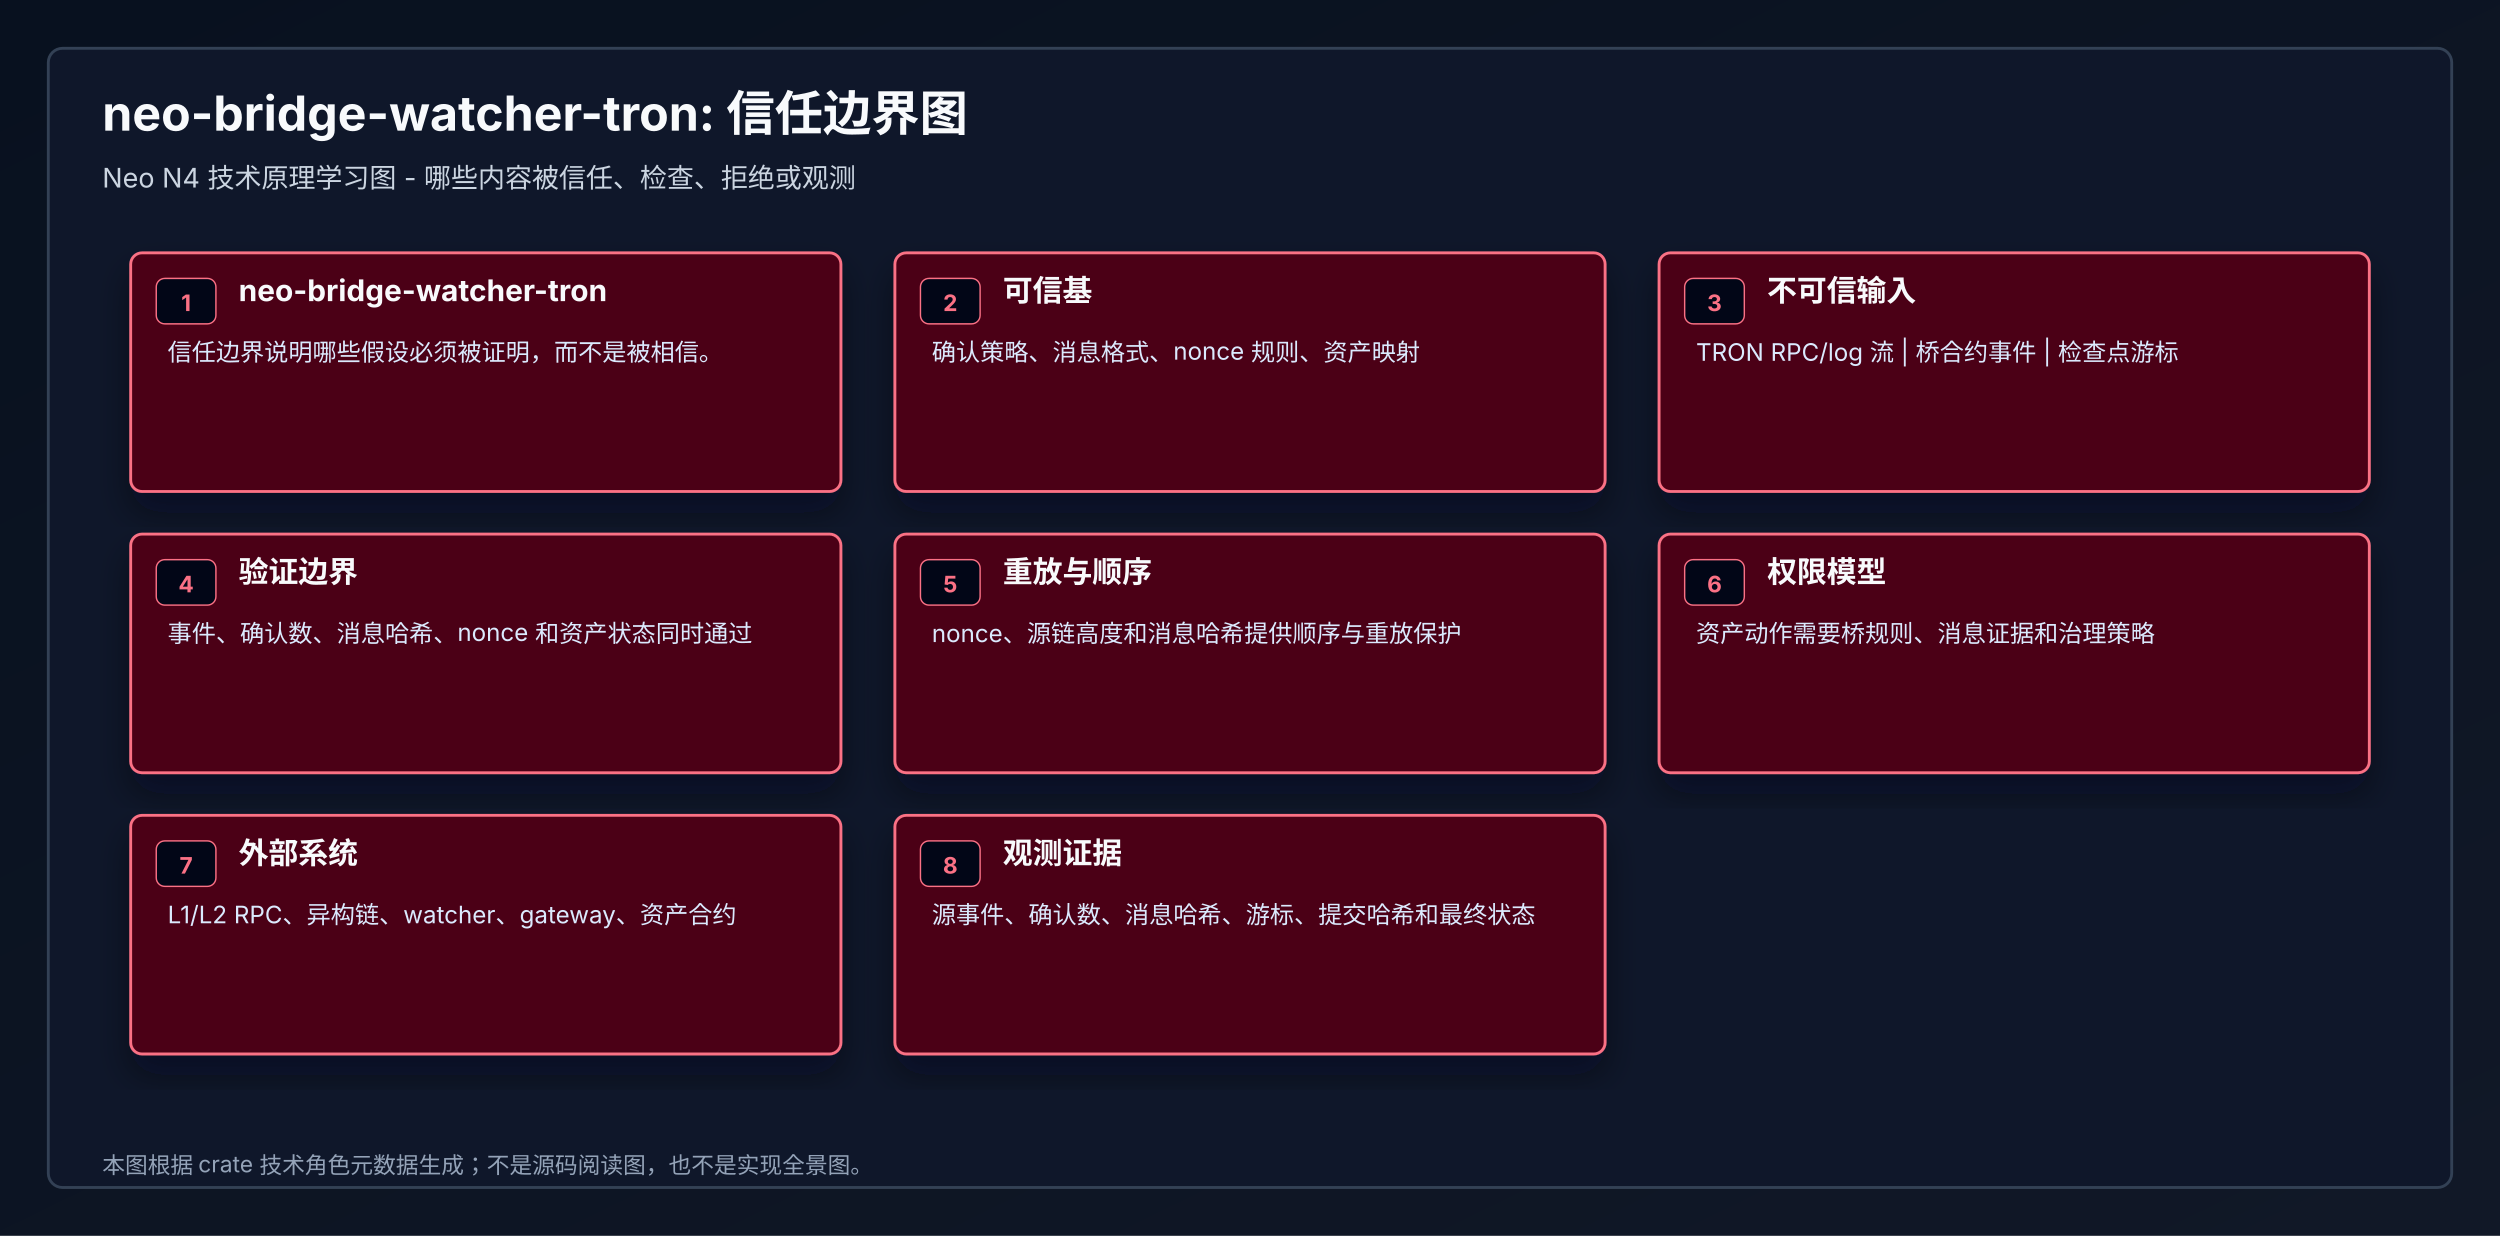
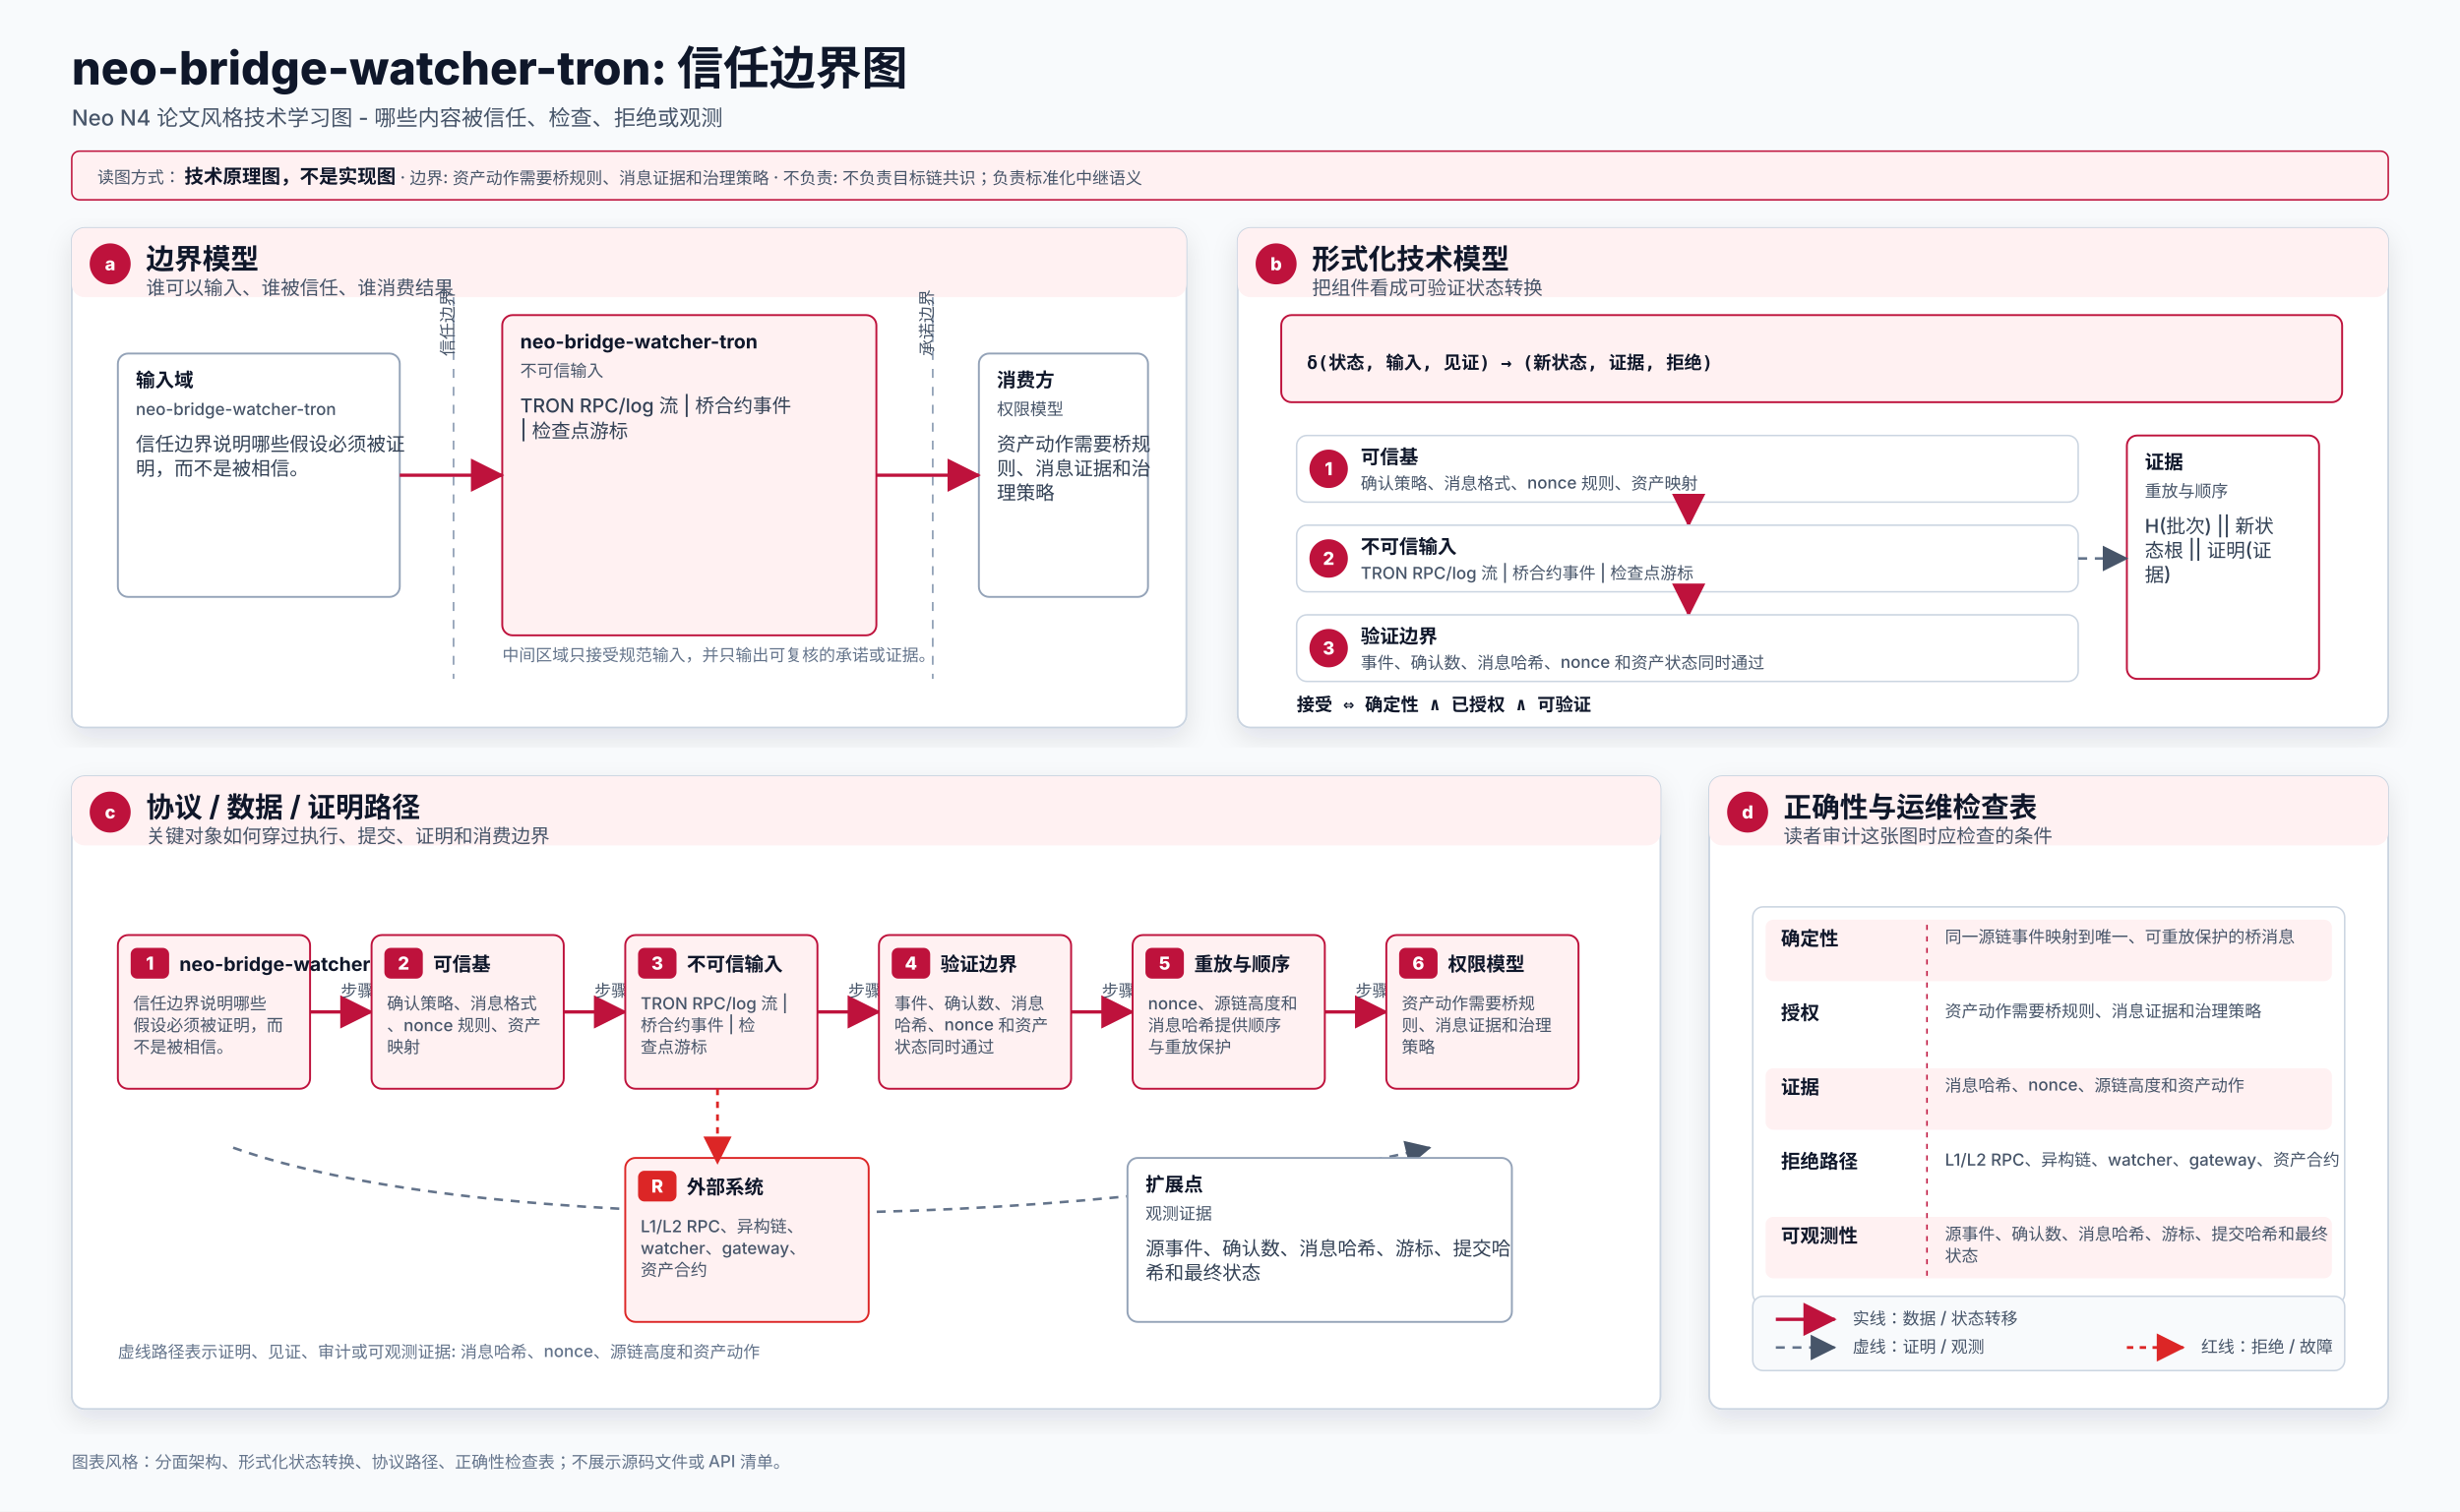
- <svg xmlns="http://www.w3.org/2000/svg" width="1760" height="870" viewBox="0 0 1760 870" role="img" aria-label="neo-bridge-watcher-tron 信任边界图">
+ <svg xmlns="http://www.w3.org/2000/svg" width="1920" height="1180" viewBox="0 0 1920 1180" role="img" aria-label="neo-bridge-watcher-tron 信任边界图">
  <defs>
-     <linearGradient id="bg" x1="0" y1="0" x2="1" y2="1">
-       <stop offset="0%" stop-color="#08111f" />
-       <stop offset="100%" stop-color="#111827" />
-     </linearGradient>
-     <filter id="shadow" x="-15%" y="-15%" width="130%" height="130%">
-       <feDropShadow dx="0" dy="14" stdDeviation="12" flood-color="#020617" flood-opacity="0.42" />
+     <marker id="arrow" viewBox="0 0 10 10" refX="9.4" refY="5" markerWidth="10" markerHeight="10" orient="auto">
+       <path d="M0,0 L10,5 L0,10 Z" fill="#475569" />
+     </marker>
+     <marker id="arrowAccent" viewBox="0 0 10 10" refX="9.4" refY="5" markerWidth="10" markerHeight="10" orient="auto">
+       <path d="M0,0 L10,5 L0,10 Z" fill="#be123c" />
+     </marker>
+     <marker id="arrowFault" viewBox="0 0 10 10" refX="9.4" refY="5" markerWidth="10" markerHeight="10" orient="auto">
+       <path d="M0,0 L10,5 L0,10 Z" fill="#dc2626" />
+     </marker>
+     <filter id="paperShadow" x="-3%" y="-4%" width="106%" height="108%">
+       <feDropShadow dx="0" dy="8" stdDeviation="10" flood-color="#0f172a" flood-opacity="0.10" />
    </filter>
+     <style>
+ .bg{fill:#f8fafc}.panel{fill:#ffffff;stroke:#cbd5e1;stroke-width:1.5;filter:url(#paperShadow)}
+ .panelTitle{font:700 22px 'Inter','Segoe UI',Arial,sans-serif;fill:#0f172a}.panelSub{font:500 15px 'Inter','Segoe UI',Arial,sans-serif;fill:#475569}
+ .title{font:800 36px 'Inter','Segoe UI',Arial,sans-serif;fill:#0f172a}.subtitle{font:500 17px 'Inter','Segoe UI',Arial,sans-serif;fill:#475569}
+ .small{font:500 13px 'Inter','Segoe UI',Arial,sans-serif;fill:#475569}.body{font:500 15px 'Inter','Segoe UI',Arial,sans-serif;fill:#334155}
+ .bodyStrong{font:750 15px 'Inter','Segoe UI',Arial,sans-serif;fill:#0f172a}.mono{font:650 14px 'Cascadia Mono','SFMono-Regular',Consolas,monospace;fill:#0f172a}
+ .label{font:800 14px 'Inter','Segoe UI',Arial,sans-serif;fill:#ffffff}.caption{font:500 13px 'Inter','Segoe UI',Arial,sans-serif;fill:#64748b}
+ .arrow{stroke:#475569;stroke-width:2.2;fill:none;marker-end:url(#arrow)}.arrowAccent{stroke:#be123c;stroke-width:2.6;fill:none;marker-end:url(#arrowAccent)}.arrowDash{stroke:#64748b;stroke-width:2;fill:none;stroke-dasharray:7 6;marker-end:url(#arrow)}.arrowFault{stroke:#dc2626;stroke-width:2.2;fill:none;stroke-dasharray:5 5;marker-end:url(#arrowFault)}
+ </style>
  </defs>
-   <rect width="1760" height="100%" fill="url(#bg)" />
-   <rect x="34" y="34" width="1692" height="802" rx="10" fill="#0f172a" stroke="#334155" stroke-width="2" />
-   <text x="72" y="92" fill="#f8fafc" font-family="Inter,Segoe UI,Arial,sans-serif" font-size="34" font-weight="700">neo-bridge-watcher-tron: 信任边界图</text>
-   <text x="72" y="132" fill="#cbd5e1" font-family="Inter,Segoe UI,Arial,sans-serif" font-size="19">Neo N4 技术原理学习图 - 哪些内容被信任、检查、拒绝或观测</text>
-   <rect x="92" y="178" width="500" height="168" rx="8" fill="#4c0519" stroke="#fb7185" stroke-width="2" filter="url(#shadow)" />
-   <rect x="110" y="196" width="42" height="32" rx="6" fill="#020617" stroke="#fb7185" stroke-width="1" />
-   <text x="131" y="219" text-anchor="middle" fill="#fb7185" font-family="Inter,Segoe UI,Arial,sans-serif" font-size="16" font-weight="700">1</text>
-   <text x="168" y="212" fill="#f8fafc" font-family="Inter,Segoe UI,Arial,sans-serif" font-size="21" font-weight="700">neo-bridge-watcher-tron</text>
-   <text x="118" y="254" fill="#dbeafe" font-family="Inter,Segoe UI,Arial,sans-serif" font-size="17">信任边界说明哪些假设必须被证明，而不是被相信。</text>
-   <rect x="630" y="178" width="500" height="168" rx="8" fill="#4c0519" stroke="#fb7185" stroke-width="2" filter="url(#shadow)" />
-   <rect x="648" y="196" width="42" height="32" rx="6" fill="#020617" stroke="#fb7185" stroke-width="1" />
-   <text x="669" y="219" text-anchor="middle" fill="#fb7185" font-family="Inter,Segoe UI,Arial,sans-serif" font-size="16" font-weight="700">2</text>
-   <text x="706" y="212" fill="#f8fafc" font-family="Inter,Segoe UI,Arial,sans-serif" font-size="21" font-weight="700">可信基</text>
-   <text x="656" y="254" fill="#dbeafe" font-family="Inter,Segoe UI,Arial,sans-serif" font-size="17">确认策略、消息格式、nonce 规则、资产映射</text>
-   <rect x="1168" y="178" width="500" height="168" rx="8" fill="#4c0519" stroke="#fb7185" stroke-width="2" filter="url(#shadow)" />
-   <rect x="1186" y="196" width="42" height="32" rx="6" fill="#020617" stroke="#fb7185" stroke-width="1" />
-   <text x="1207" y="219" text-anchor="middle" fill="#fb7185" font-family="Inter,Segoe UI,Arial,sans-serif" font-size="16" font-weight="700">3</text>
-   <text x="1244" y="212" fill="#f8fafc" font-family="Inter,Segoe UI,Arial,sans-serif" font-size="21" font-weight="700">不可信输入</text>
-   <text x="1194" y="254" fill="#dbeafe" font-family="Inter,Segoe UI,Arial,sans-serif" font-size="17">TRON RPC/log 流 | 桥合约事件 | 检查点游标</text>
-   <rect x="92" y="376" width="500" height="168" rx="8" fill="#4c0519" stroke="#fb7185" stroke-width="2" filter="url(#shadow)" />
-   <rect x="110" y="394" width="42" height="32" rx="6" fill="#020617" stroke="#fb7185" stroke-width="1" />
-   <text x="131" y="417" text-anchor="middle" fill="#fb7185" font-family="Inter,Segoe UI,Arial,sans-serif" font-size="16" font-weight="700">4</text>
-   <text x="168" y="410" fill="#f8fafc" font-family="Inter,Segoe UI,Arial,sans-serif" font-size="21" font-weight="700">验证边界</text>
-   <text x="118" y="452" fill="#dbeafe" font-family="Inter,Segoe UI,Arial,sans-serif" font-size="17">事件、确认数、消息哈希、nonce 和资产状态同时通过</text>
-   <rect x="630" y="376" width="500" height="168" rx="8" fill="#4c0519" stroke="#fb7185" stroke-width="2" filter="url(#shadow)" />
-   <rect x="648" y="394" width="42" height="32" rx="6" fill="#020617" stroke="#fb7185" stroke-width="1" />
-   <text x="669" y="417" text-anchor="middle" fill="#fb7185" font-family="Inter,Segoe UI,Arial,sans-serif" font-size="16" font-weight="700">5</text>
-   <text x="706" y="410" fill="#f8fafc" font-family="Inter,Segoe UI,Arial,sans-serif" font-size="21" font-weight="700">重放与顺序</text>
-   <text x="656" y="452" fill="#dbeafe" font-family="Inter,Segoe UI,Arial,sans-serif" font-size="17">nonce、源链高度和消息哈希提供顺序与重放保护</text>
-   <rect x="1168" y="376" width="500" height="168" rx="8" fill="#4c0519" stroke="#fb7185" stroke-width="2" filter="url(#shadow)" />
-   <rect x="1186" y="394" width="42" height="32" rx="6" fill="#020617" stroke="#fb7185" stroke-width="1" />
-   <text x="1207" y="417" text-anchor="middle" fill="#fb7185" font-family="Inter,Segoe UI,Arial,sans-serif" font-size="16" font-weight="700">6</text>
-   <text x="1244" y="410" fill="#f8fafc" font-family="Inter,Segoe UI,Arial,sans-serif" font-size="21" font-weight="700">权限模型</text>
-   <text x="1194" y="452" fill="#dbeafe" font-family="Inter,Segoe UI,Arial,sans-serif" font-size="17">资产动作需要桥规则、消息证据和治理策略</text>
-   <rect x="92" y="574" width="500" height="168" rx="8" fill="#4c0519" stroke="#fb7185" stroke-width="2" filter="url(#shadow)" />
-   <rect x="110" y="592" width="42" height="32" rx="6" fill="#020617" stroke="#fb7185" stroke-width="1" />
-   <text x="131" y="615" text-anchor="middle" fill="#fb7185" font-family="Inter,Segoe UI,Arial,sans-serif" font-size="16" font-weight="700">7</text>
-   <text x="168" y="608" fill="#f8fafc" font-family="Inter,Segoe UI,Arial,sans-serif" font-size="21" font-weight="700">外部系统</text>
-   <text x="118" y="650" fill="#dbeafe" font-family="Inter,Segoe UI,Arial,sans-serif" font-size="17">L1/L2 RPC、异构链、watcher、gateway、资产合约</text>
-   <rect x="630" y="574" width="500" height="168" rx="8" fill="#4c0519" stroke="#fb7185" stroke-width="2" filter="url(#shadow)" />
-   <rect x="648" y="592" width="42" height="32" rx="6" fill="#020617" stroke="#fb7185" stroke-width="1" />
-   <text x="669" y="615" text-anchor="middle" fill="#fb7185" font-family="Inter,Segoe UI,Arial,sans-serif" font-size="16" font-weight="700">8</text>
-   <text x="706" y="608" fill="#f8fafc" font-family="Inter,Segoe UI,Arial,sans-serif" font-size="21" font-weight="700">观测证据</text>
-   <text x="656" y="650" fill="#dbeafe" font-family="Inter,Segoe UI,Arial,sans-serif" font-size="17">源事件、确认数、消息哈希、游标、提交哈希和最终状态</text>
-   <text x="72" y="826" fill="#94a3b8" font-family="Inter,Segoe UI,Arial,sans-serif" font-size="16">本图根据 crate 技术角色元数据生成；不是源码阅读图，也不是实现全景图。</text>
+   <rect class="bg" width="1920" height="1180" />
+   <text x="56" y="66" class="title">neo-bridge-watcher-tron: 信任边界图</text>
+   <text x="56" y="98" class="subtitle">Neo N4 论文风格技术学习图 - 哪些内容被信任、检查、拒绝或观测</text>
+   <rect x="56" y="118" width="1808" height="38" rx="6" fill="#fff1f2" stroke="#be123c" stroke-width="1.2" />
+   <text x="76" y="143" class="small">读图方式： <tspan class="bodyStrong">技术原理图，不是实现图</tspan> · 边界: 资产动作需要桥规则、消息证据和治理策略 · 不负责: 不负责目标链共识；负责标准化中继语义</text>
+   <rect x="56" y="178" width="870" height="390" rx="10" class="panel" />
+   <rect x="56" y="178" width="870" height="54" rx="10" fill="#fff1f2" stroke="#cbd5e1" stroke-width="0" />
+   <circle cx="86" cy="206" r="16" fill="#be123c" />
+   <text x="86" y="211" text-anchor="middle" class="label">a</text>
+   <text x="114" y="210" class="panelTitle">边界模型</text>
+   <text x="114" y="230" class="panelSub">谁可以输入、谁被信任、谁消费结果</text>
+   <rect x="966" y="178" width="898" height="390" rx="10" class="panel" />
+   <rect x="966" y="178" width="898" height="54" rx="10" fill="#fff1f2" stroke="#cbd5e1" stroke-width="0" />
+   <circle cx="996" cy="206" r="16" fill="#be123c" />
+   <text x="996" y="211" text-anchor="middle" class="label">b</text>
+   <text x="1024" y="210" class="panelTitle">形式化技术模型</text>
+   <text x="1024" y="230" class="panelSub">把组件看成可验证状态转换</text>
+   <rect x="56" y="606" width="1240" height="494" rx="10" class="panel" />
+   <rect x="56" y="606" width="1240" height="54" rx="10" fill="#fff1f2" stroke="#cbd5e1" stroke-width="0" />
+   <circle cx="86" cy="634" r="16" fill="#be123c" />
+   <text x="86" y="639" text-anchor="middle" class="label">c</text>
+   <text x="114" y="638" class="panelTitle">协议 / 数据 / 证明路径</text>
+   <text x="114" y="658" class="panelSub">关键对象如何穿过执行、提交、证明和消费边界</text>
+   <rect x="1334" y="606" width="530" height="494" rx="10" class="panel" />
+   <rect x="1334" y="606" width="530" height="54" rx="10" fill="#fff1f2" stroke="#cbd5e1" stroke-width="0" />
+   <circle cx="1364" cy="634" r="16" fill="#be123c" />
+   <text x="1364" y="639" text-anchor="middle" class="label">d</text>
+   <text x="1392" y="638" class="panelTitle">正确性与运维检查表</text>
+   <text x="1392" y="658" class="panelSub">读者审计这张图时应检查的条件</text>
+   <rect x="92" y="276" width="220" height="190" rx="8" fill="#ffffff" stroke="#94a3b8" stroke-width="1.5" />
+   <text x="106" y="302" class="bodyStrong">输入域</text>
+   <text x="106" y="324" class="small">neo-bridge-watcher-tron</text>
+   <text x="106" y="352" class="body">信任边界说明哪些假设必须被证</text>
+   <text x="106" y="371" class="body">明，而不是被相信。</text>
+   <line x1="354" y1="232" x2="354" y2="530" stroke="#94a3b8" stroke-width="1.4" stroke-dasharray="7 7" />
+   <text x="354" y="252" class="small" text-anchor="middle" transform="rotate(-90 354 252)">信任边界</text>
+   <rect x="392" y="246" width="292" height="250" rx="8" fill="#fff1f2" stroke="#be123c" stroke-width="1.5" />
+   <text x="406" y="272" class="bodyStrong">neo-bridge-watcher-tron</text>
+   <text x="406" y="294" class="small">不可信输入</text>
+   <text x="406" y="322" class="body">TRON RPC/log 流 | 桥合约事件</text>
+   <text x="406" y="341" class="body"> | 检查点游标</text>
+   <line x1="728" y1="232" x2="728" y2="530" stroke="#94a3b8" stroke-width="1.4" stroke-dasharray="7 7" />
+   <text x="728" y="252" class="small" text-anchor="middle" transform="rotate(-90 728 252)">承诺边界</text>
+   <rect x="764" y="276" width="132" height="190" rx="8" fill="#ffffff" stroke="#94a3b8" stroke-width="1.5" />
+   <text x="778" y="302" class="bodyStrong">消费方</text>
+   <text x="778" y="324" class="small">权限模型</text>
+   <text x="778" y="352" class="body">资产动作需要桥规</text>
+   <text x="778" y="371" class="body">则、消息证据和治</text>
+   <text x="778" y="390" class="body">理策略</text>
+   <path class="arrowAccent" d="M312 371 C338 371 358 371 392 371" />
+   <path class="arrowAccent" d="M684 371 C706 371 730 371 764 371" />
+   <text x="392" y="516" class="caption">中间区域只接受规范输入，并只输出可复核的承诺或证据。</text>
+   <rect x="1000" y="246" width="828" height="68" rx="8" fill="#fff1f2" stroke="#be123c" stroke-width="1.5" />
+   <text x="1020" y="288" class="mono">δ(状态, 输入, 见证) → (新状态, 证据, 拒绝)</text>
+   <rect x="1012" y="340" width="610" height="52" rx="8" fill="#ffffff" stroke="#cbd5e1" stroke-width="1.2" />
+   <circle cx="1037" cy="366" r="15" fill="#be123c" />
+   <text x="1037" y="371" text-anchor="middle" class="label">1</text>
+   <text x="1062" y="362" class="bodyStrong">可信基</text>
+   <text x="1062" y="382" class="small">确认策略、消息格式、nonce 规则、资产映射</text>
+   <path class="arrowAccent" d="M1318 392 L1318 410" />
+   <rect x="1012" y="410" width="610" height="52" rx="8" fill="#ffffff" stroke="#cbd5e1" stroke-width="1.2" />
+   <circle cx="1037" cy="436" r="15" fill="#be123c" />
+   <text x="1037" y="441" text-anchor="middle" class="label">2</text>
+   <text x="1062" y="432" class="bodyStrong">不可信输入</text>
+   <text x="1062" y="452" class="small">TRON RPC/log 流 | 桥合约事件 | 检查点游标</text>
+   <path class="arrowAccent" d="M1318 462 L1318 480" />
+   <rect x="1012" y="480" width="610" height="52" rx="8" fill="#ffffff" stroke="#cbd5e1" stroke-width="1.2" />
+   <circle cx="1037" cy="506" r="15" fill="#be123c" />
+   <text x="1037" y="511" text-anchor="middle" class="label">3</text>
+   <text x="1062" y="502" class="bodyStrong">验证边界</text>
+   <text x="1062" y="522" class="small">事件、确认数、消息哈希、nonce 和资产状态同时通过</text>
+   <rect x="1660" y="340" width="150" height="190" rx="8" fill="#ffffff" stroke="#be123c" stroke-width="1.5" />
+   <text x="1674" y="366" class="bodyStrong">证据</text>
+   <text x="1674" y="388" class="small">重放与顺序</text>
+   <text x="1674" y="416" class="body">H(批次) || 新状</text>
+   <text x="1674" y="435" class="body">态根 || 证明(证</text>
+   <text x="1674" y="454" class="body">据)</text>
+   <path class="arrowDash" d="M1622 436 C1642 436 1648 436 1660 436" />
+   <text x="1012" y="555" class="mono">接受 ⇔ 确定性 ∧ 已授权 ∧ 可验证</text>
+   <rect x="92" y="730" width="150" height="120" rx="8" fill="#fff1f2" stroke="#be123c" stroke-width="1.5" />
+   <rect x="102" y="740" width="30" height="24" rx="5" fill="#be123c" />
+   <text x="117" y="757" text-anchor="middle" class="label">1</text>
+   <text x="140" y="758" class="bodyStrong">neo-bridge-watcher-tron</text>
+   <text x="104" y="788" class="small">信任边界说明哪些</text>
+   <text x="104" y="805" class="small">假设必须被证明，而</text>
+   <text x="104" y="822" class="small">不是被相信。</text>
+   <path class="arrowAccent" d="M242 790 L290 790" />
+   <text x="266" y="778" class="small">步骤 1</text>
+   <rect x="290" y="730" width="150" height="120" rx="8" fill="#fff1f2" stroke="#be123c" stroke-width="1.5" />
+   <rect x="300" y="740" width="30" height="24" rx="5" fill="#be123c" />
+   <text x="315" y="757" text-anchor="middle" class="label">2</text>
+   <text x="338" y="758" class="bodyStrong">可信基</text>
+   <text x="302" y="788" class="small">确认策略、消息格式</text>
+   <text x="302" y="805" class="small">、nonce 规则、资产</text>
+   <text x="302" y="822" class="small">映射</text>
+   <path class="arrowAccent" d="M440 790 L488 790" />
+   <text x="464" y="778" class="small">步骤 2</text>
+   <rect x="488" y="730" width="150" height="120" rx="8" fill="#fff1f2" stroke="#be123c" stroke-width="1.5" />
+   <rect x="498" y="740" width="30" height="24" rx="5" fill="#be123c" />
+   <text x="513" y="757" text-anchor="middle" class="label">3</text>
+   <text x="536" y="758" class="bodyStrong">不可信输入</text>
+   <text x="500" y="788" class="small">TRON RPC/log 流 |</text>
+   <text x="500" y="805" class="small"> 桥合约事件 | 检</text>
+   <text x="500" y="822" class="small">查点游标</text>
+   <path class="arrowAccent" d="M638 790 L686 790" />
+   <text x="662" y="778" class="small">步骤 3</text>
+   <rect x="686" y="730" width="150" height="120" rx="8" fill="#fff1f2" stroke="#be123c" stroke-width="1.5" />
+   <rect x="696" y="740" width="30" height="24" rx="5" fill="#be123c" />
+   <text x="711" y="757" text-anchor="middle" class="label">4</text>
+   <text x="734" y="758" class="bodyStrong">验证边界</text>
+   <text x="698" y="788" class="small">事件、确认数、消息</text>
+   <text x="698" y="805" class="small">哈希、nonce 和资产</text>
+   <text x="698" y="822" class="small">状态同时通过</text>
+   <path class="arrowAccent" d="M836 790 L884 790" />
+   <text x="860" y="778" class="small">步骤 4</text>
+   <rect x="884" y="730" width="150" height="120" rx="8" fill="#fff1f2" stroke="#be123c" stroke-width="1.5" />
+   <rect x="894" y="740" width="30" height="24" rx="5" fill="#be123c" />
+   <text x="909" y="757" text-anchor="middle" class="label">5</text>
+   <text x="932" y="758" class="bodyStrong">重放与顺序</text>
+   <text x="896" y="788" class="small">nonce、源链高度和</text>
+   <text x="896" y="805" class="small">消息哈希提供顺序</text>
+   <text x="896" y="822" class="small">与重放保护</text>
+   <path class="arrowAccent" d="M1034 790 L1082 790" />
+   <text x="1058" y="778" class="small">步骤 5</text>
+   <rect x="1082" y="730" width="150" height="120" rx="8" fill="#fff1f2" stroke="#be123c" stroke-width="1.5" />
+   <rect x="1092" y="740" width="30" height="24" rx="5" fill="#be123c" />
+   <text x="1107" y="757" text-anchor="middle" class="label">6</text>
+   <text x="1130" y="758" class="bodyStrong">权限模型</text>
+   <text x="1094" y="788" class="small">资产动作需要桥规</text>
+   <text x="1094" y="805" class="small">则、消息证据和治理</text>
+   <text x="1094" y="822" class="small">策略</text>
+   <path class="arrowDash" d="M182 896 C372 964 832 964 1116 896" />
+   <rect x="488" y="904" width="190" height="128" rx="8" fill="#fff1f2" stroke="#dc2626" stroke-width="1.5" />
+   <rect x="498" y="914" width="30" height="24" rx="5" fill="#dc2626" />
+   <text x="513" y="931" text-anchor="middle" class="label">R</text>
+   <text x="536" y="932" class="bodyStrong">外部系统</text>
+   <text x="500" y="962" class="small">L1/L2 RPC、异构链、</text>
+   <text x="500" y="979" class="small">watcher、gateway、</text>
+   <text x="500" y="996" class="small">资产合约</text>
+   <path class="arrowFault" d="M560 850 L560 908" />
+   <rect x="880" y="904" width="300" height="128" rx="8" fill="#ffffff" stroke="#94a3b8" stroke-width="1.5" />
+   <text x="894" y="930" class="bodyStrong">扩展点</text>
+   <text x="894" y="952" class="small">观测证据</text>
+   <text x="894" y="980" class="body">源事件、确认数、消息哈希、游标、提交哈</text>
+   <text x="894" y="999" class="body">希和最终状态</text>
+   <text x="92" y="1060" class="caption">虚线路径表示证明、见证、审计或可观测证据: 消息哈希、nonce、源链高度和资产动作</text>
+   <rect x="1368" y="708" width="462" height="310" rx="8" fill="#ffffff" stroke="#cbd5e1" stroke-width="1.2" />
+   <rect x="1378" y="718" width="442" height="48" rx="6" fill="#fff1f2" />
+   <text x="1390" y="738" class="bodyStrong">确定性</text>
+   <text x="1518" y="736" class="small">同一源链事件映射到唯一、可重放保护的桥消息</text>
+   <rect x="1378" y="776" width="442" height="48" rx="6" fill="#ffffff" />
+   <text x="1390" y="796" class="bodyStrong">授权</text>
+   <text x="1518" y="794" class="small">资产动作需要桥规则、消息证据和治理策略</text>
+   <rect x="1378" y="834" width="442" height="48" rx="6" fill="#fff1f2" />
+   <text x="1390" y="854" class="bodyStrong">证据</text>
+   <text x="1518" y="852" class="small">消息哈希、nonce、源链高度和资产动作</text>
+   <rect x="1378" y="892" width="442" height="48" rx="6" fill="#ffffff" />
+   <text x="1390" y="912" class="bodyStrong">拒绝路径</text>
+   <text x="1518" y="910" class="small">L1/L2 RPC、异构链、watcher、gateway、资产合约</text>
+   <rect x="1378" y="950" width="442" height="48" rx="6" fill="#fff1f2" />
+   <text x="1390" y="970" class="bodyStrong">可观测性</text>
+   <text x="1518" y="968" class="small">源事件、确认数、消息哈希、游标、提交哈希和最终</text>
+   <text x="1518" y="985" class="small">状态</text>
+   <line x1="1504" y1="722" x2="1504" y2="998" stroke="#be123c" stroke-width="1.2" stroke-dasharray="4 5" />
+   <rect x="1368" y="1012" width="462" height="58" rx="8" fill="#f8fafc" stroke="#cbd5e1" stroke-width="1.2" />
+   <line x1="1386" y1="1030" x2="1432" y2="1030" stroke="#be123c" stroke-width="2.6" marker-end="url(#arrowAccent)" />
+   <text x="1446" y="1034" class="small">实线：数据 / 状态转移</text>
+   <line x1="1386" y1="1052" x2="1432" y2="1052" stroke="#64748b" stroke-width="2" stroke-dasharray="7 6" marker-end="url(#arrow)" />
+   <text x="1446" y="1056" class="small">虚线：证明 / 观测</text>
+   <line x1="1660" y1="1052" x2="1704" y2="1052" stroke="#dc2626" stroke-width="2.2" stroke-dasharray="5 5" marker-end="url(#arrowFault)" />
+   <text x="1718" y="1056" class="small">红线：拒绝 / 故障</text>
+   <text x="56" y="1146" class="caption">图表风格：分面架构、形式化状态转换、协议路径、正确性检查表；不展示源码文件或 API 清单。</text>
</svg>
